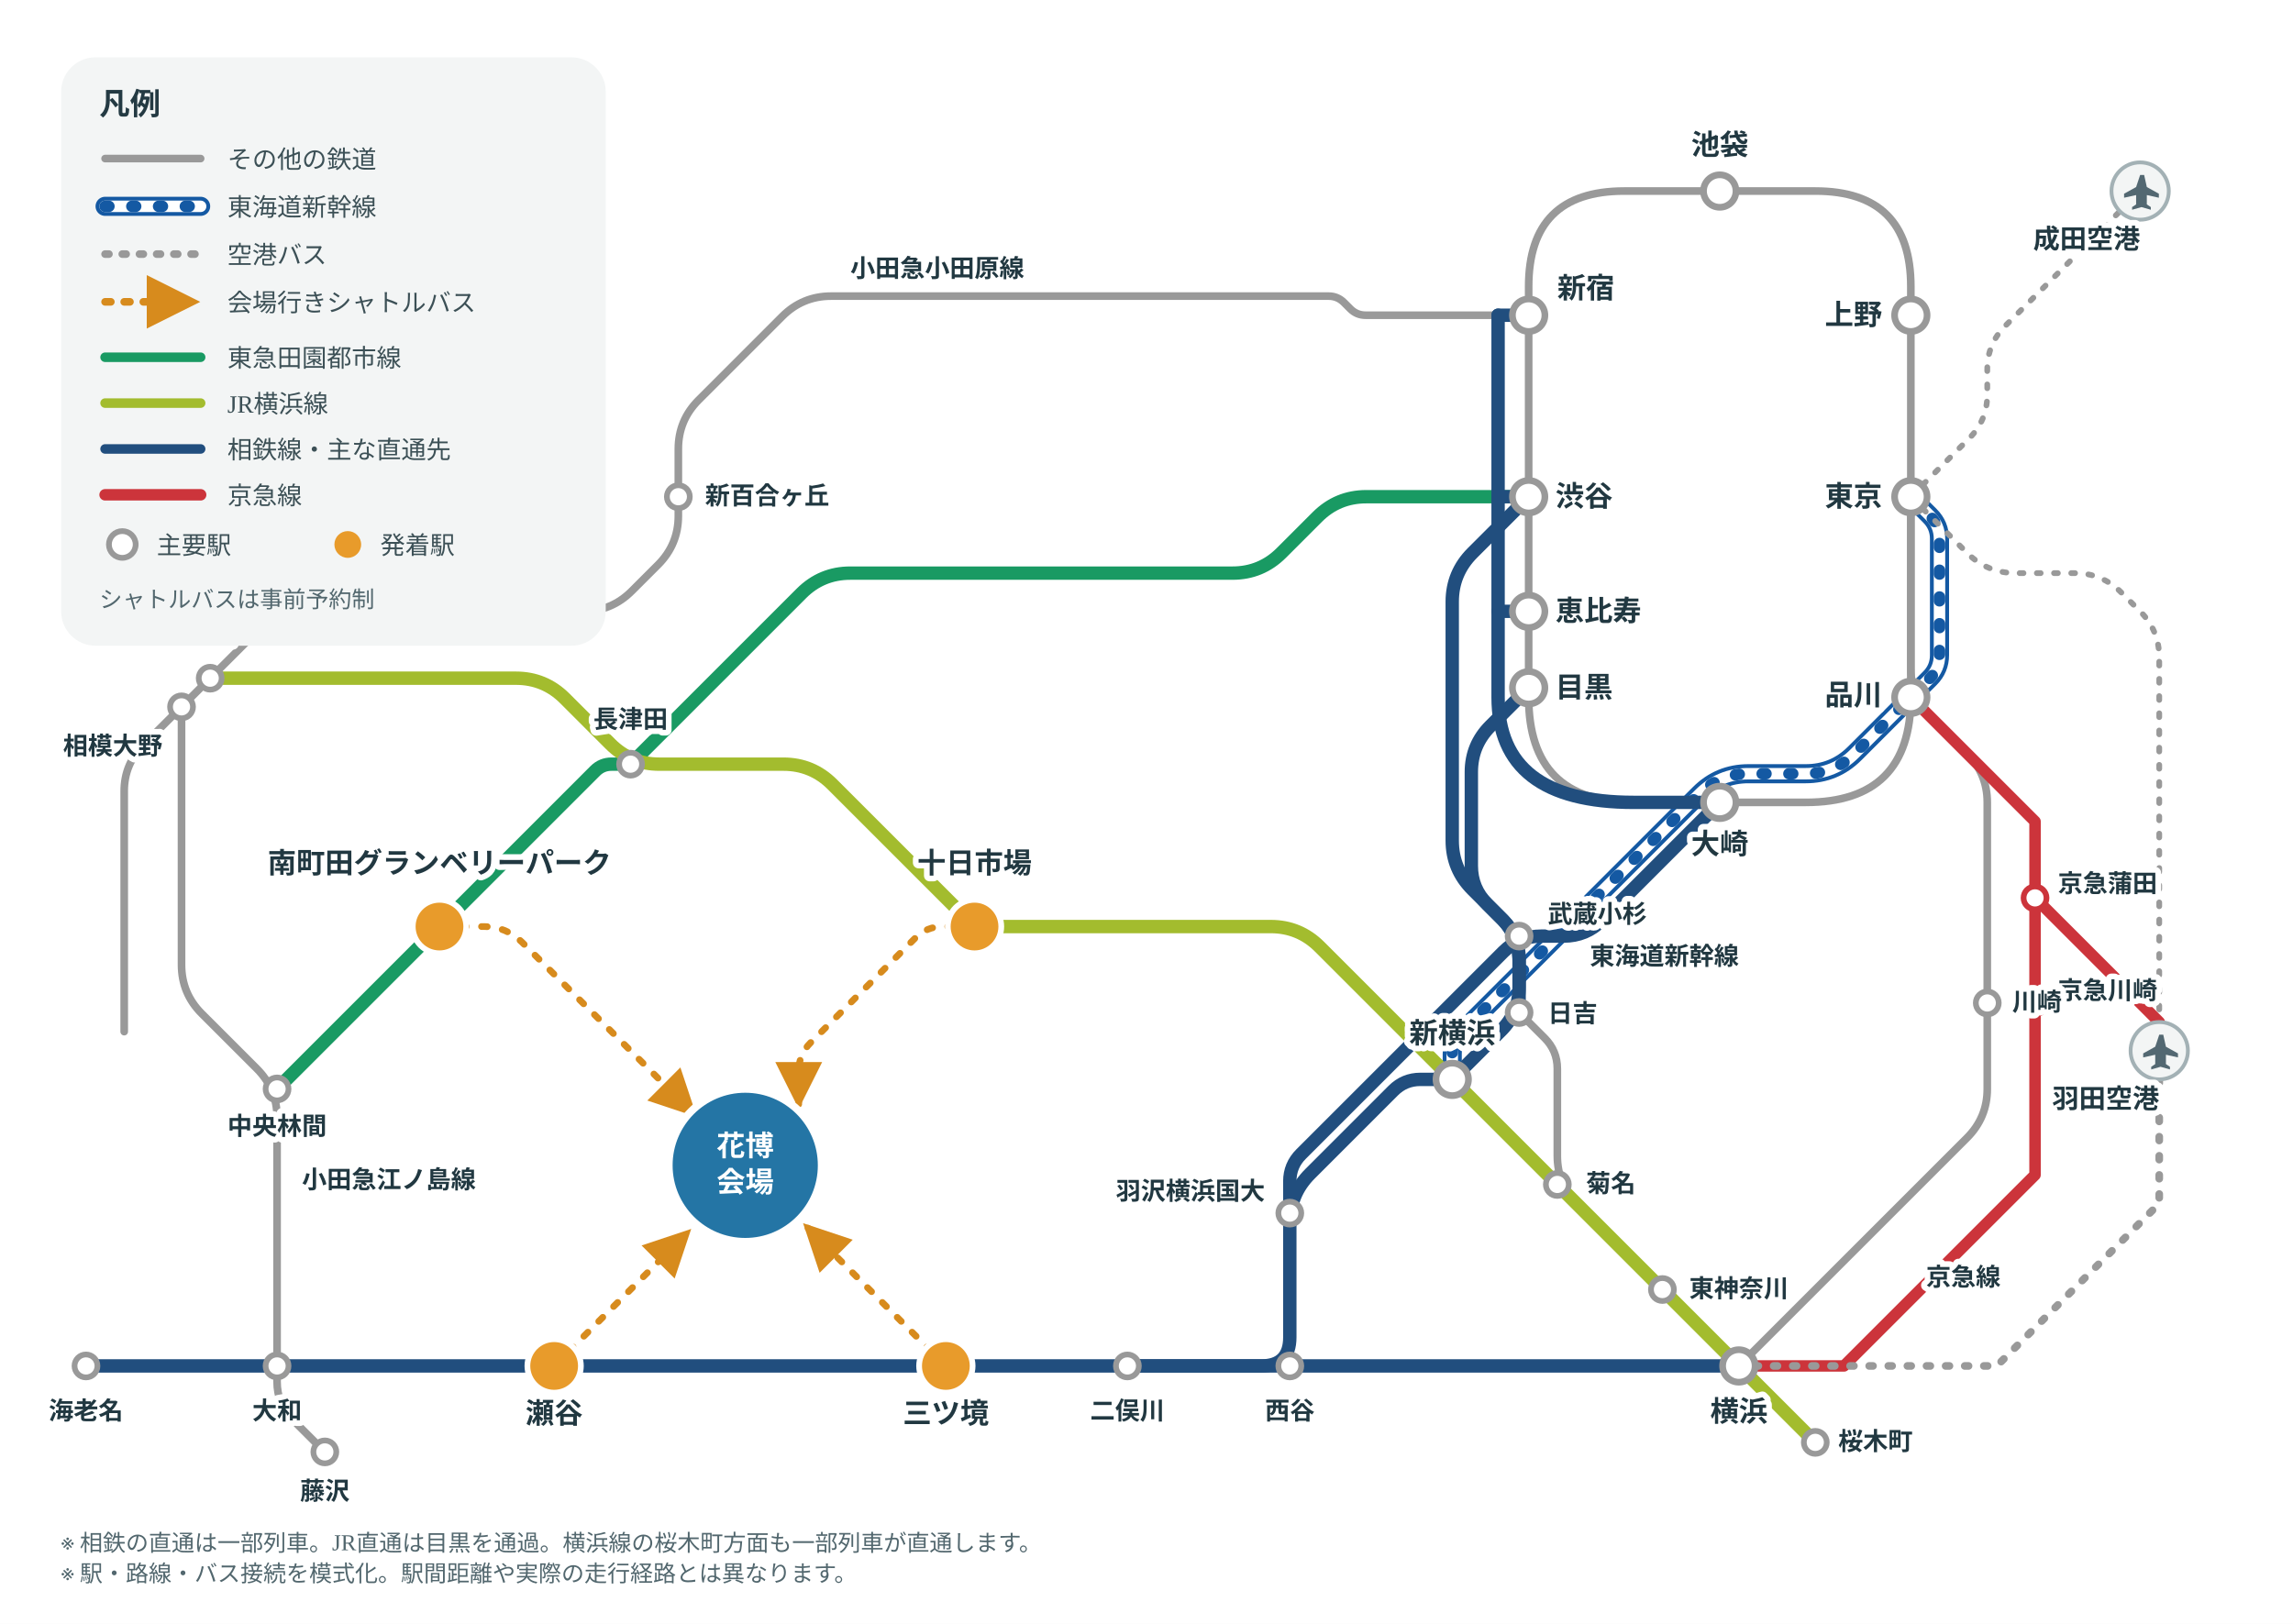
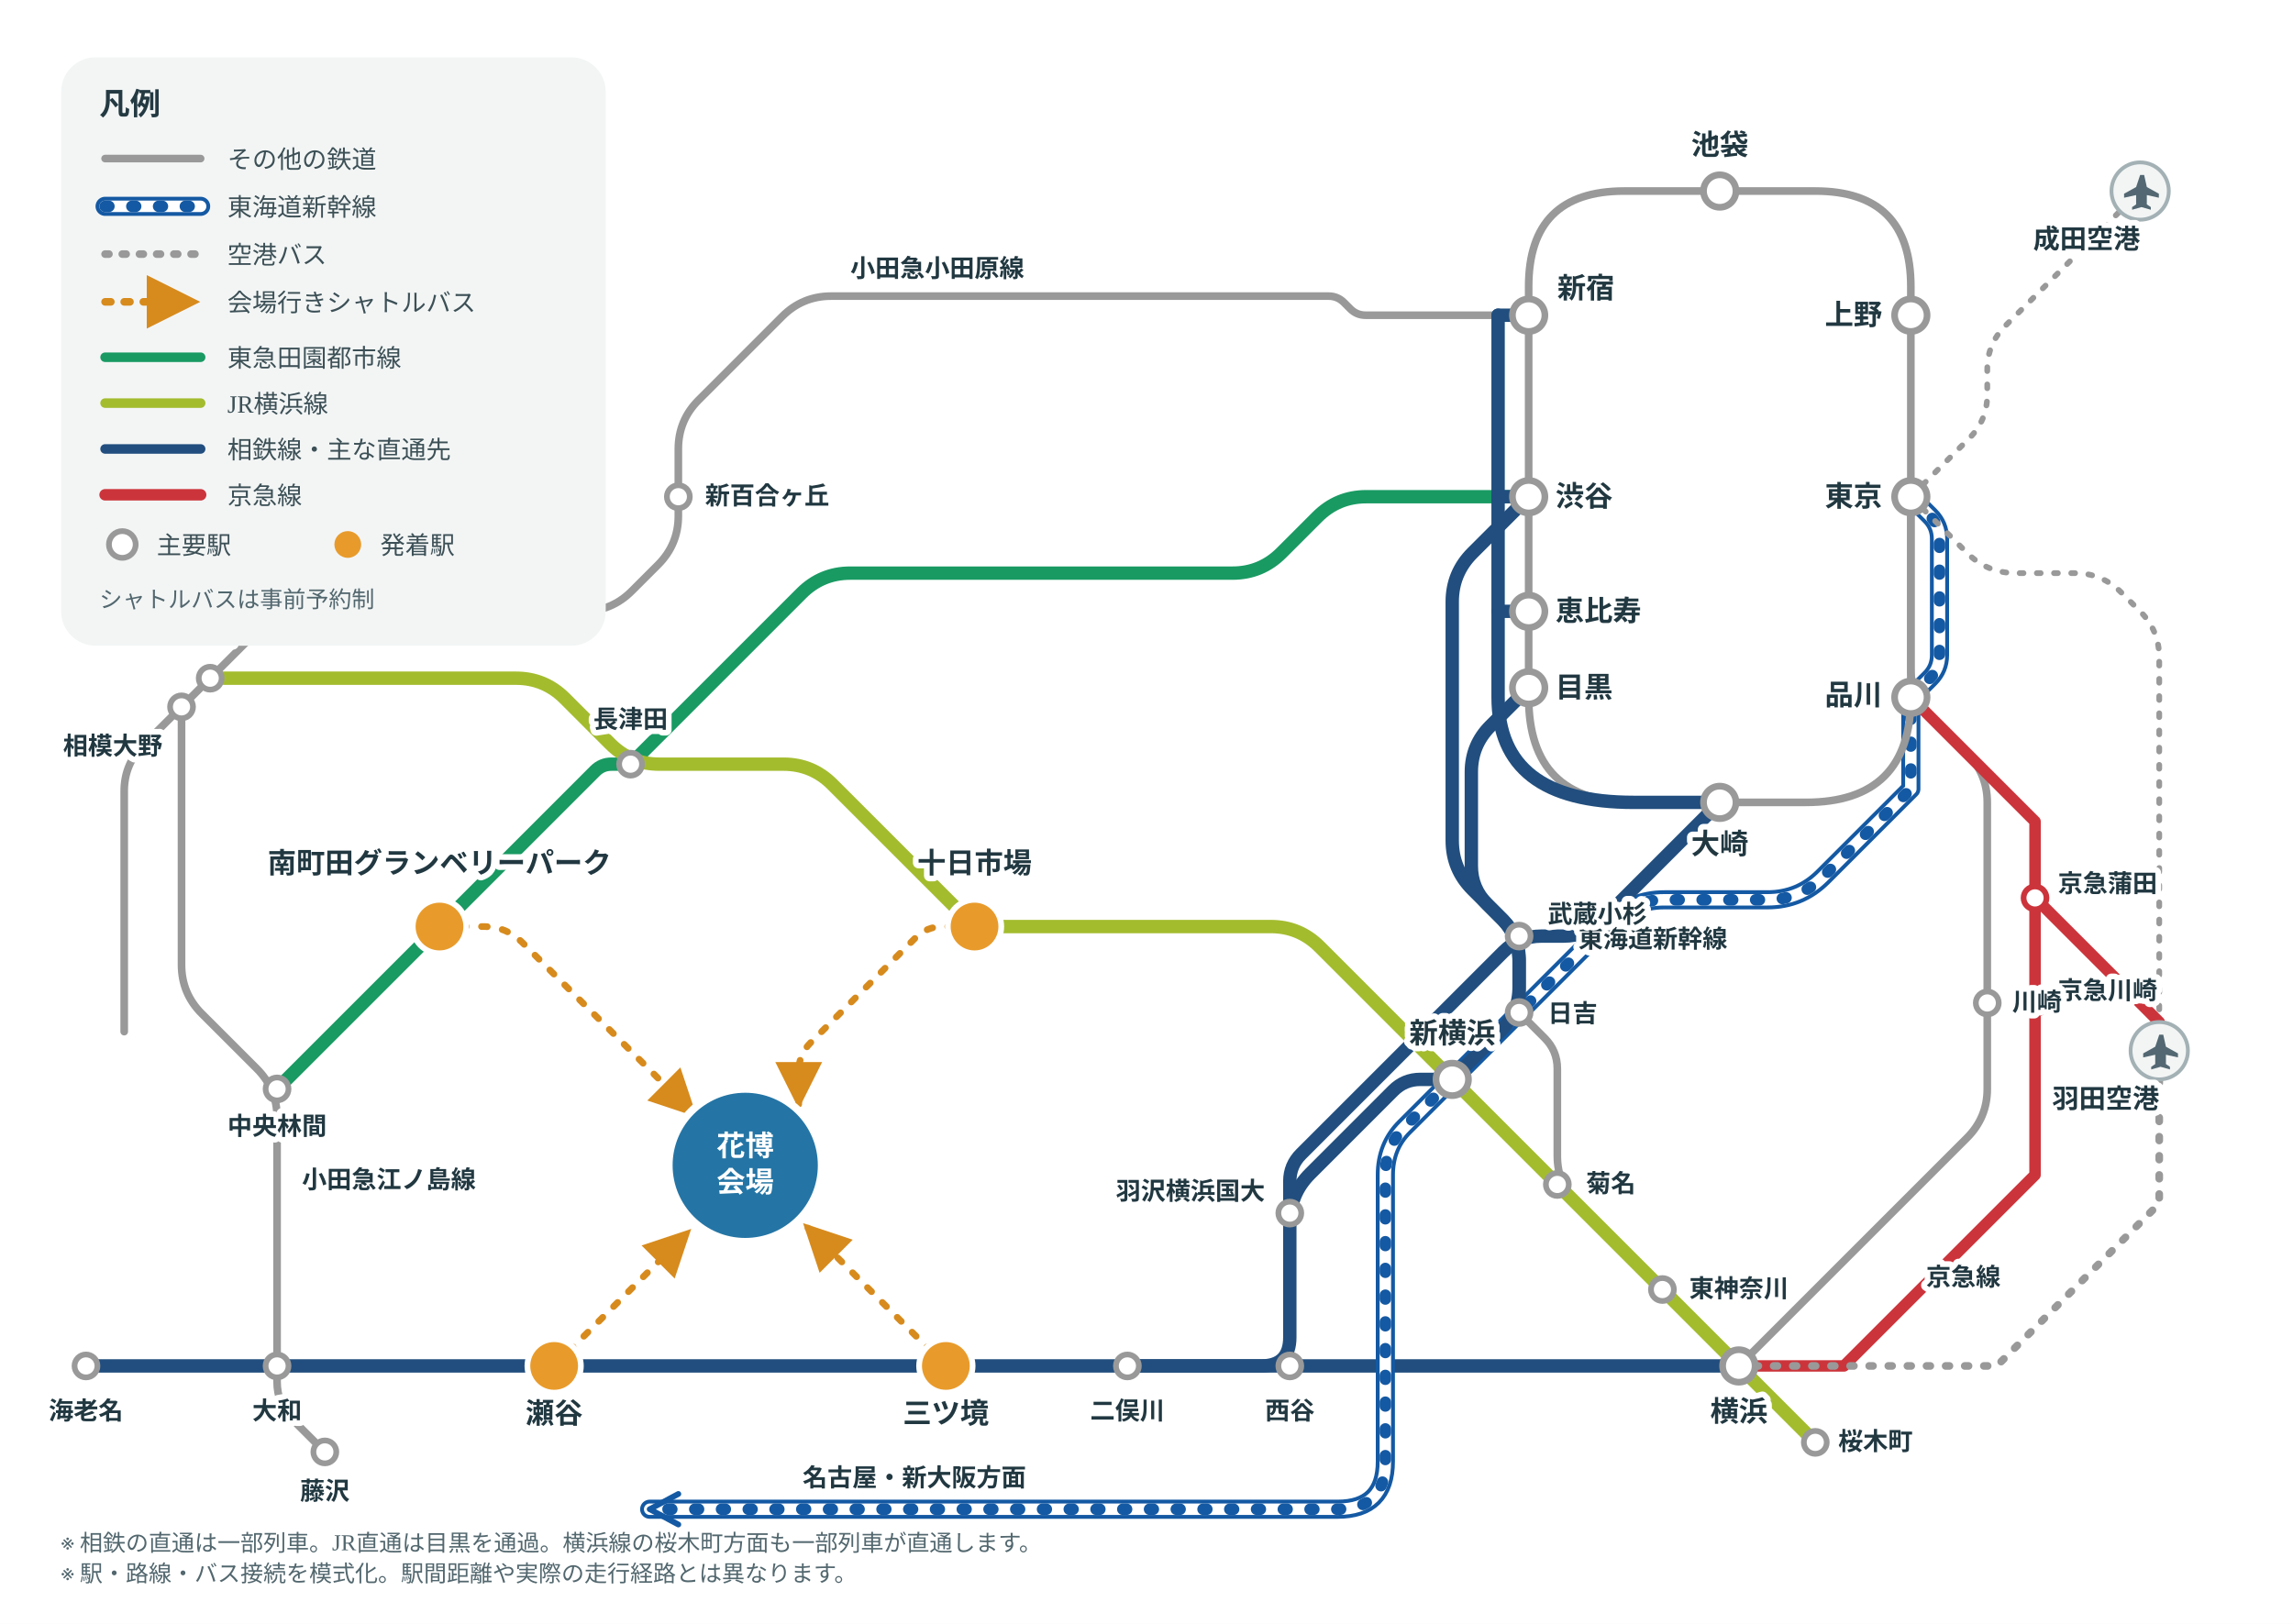
<svg xmlns="http://www.w3.org/2000/svg" id="diagram" viewBox="0 0 1200 850" role="img" aria-labelledby="map-title map-desc">
  <style>  .rail { fill: none; stroke-linejoin: round; stroke-linecap: round; }
  .label { font-size: 15px; font-weight: 700; fill: #213841; paint-order: stroke; stroke: #fff; stroke-width: 6px; stroke-linejoin: round; }
  .label.small { font-size: 13px; }
  .label.airport { font-size: 14px; }
  .legend-title { font-size: 16px; font-weight: 700; fill: #243a43; }
  .legend-label { font-size: 13px; fill: #3c5056; }
  .footnote { font-size: 12px; fill: #52676e; }
  .destination { font-size: 15px; font-weight: 700; fill: #fff; text-anchor: middle; }
</style>
  <defs>
    <marker id="arrow" viewBox="0 0 10 10" refX="9" refY="5" markerWidth="7" markerHeight="7" orient="auto-start-reverse">
      <path d="M0 0 L10 5 L0 10 Z" fill="#d78b1d" />
    </marker>
    <g id="plane" fill="#536872">
      <path d="M0 -12 L3 -12 L5 -3 L14 2 L14 5 L5 3 L5 10 L8 12 L8 14 L1 12 L-6 14 L-6 12 L-3 10 L-3 3 L-12 5 L-12 2 L-3 -3 Z" />
    </g>
  </defs>
  <rect width="1200" height="850" fill="#fff" />
  <g id="routes">
    <path d="M 795 530 L 808.33 543.33 Q 815 550 815.00 559.43 L 815.00 605.00 Q 815 620 825.61 630.61 L 910 715" stroke="#999999" stroke-width="4" class="rail" />
    <path d="M 95 370 L 110 355 L 134.39 330.61 Q 145 320 160.00 320.00 L 305.00 320.00 Q 320 320 330.61 309.39 L 344.39 295.61 Q 355 285 355.00 270.00 L 355.00 235.00 Q 355 220 365.61 209.39 L 409.39 165.61 Q 420 155 435.00 155.00 L 695.29 155.00 Q 700 155 703.33 158.33 L 706.67 161.67 Q 710 165 714.71 165.00 L 800 165" stroke="#999999" stroke-width="4" class="rail" />
    <path d="M 95 370 L 75.00 390.00 Q 65 400 65.00 414.14 L 65 540" stroke="#999999" stroke-width="4" class="rail" />
    <path d="M 95 370 L 95.00 505.00 Q 95 520 105.61 530.61 L 134.39 559.39 Q 145 570 145.00 585.00 L 145.00 723.21 Q 145 735 153.33 743.33 L 170 760" stroke="#999999" stroke-width="4" class="rail" />
    <path d="M 1000 260 L 1000.00 350.00 Q 1000 365 1010.61 375.61 L 1029.39 394.39 Q 1040 405 1040.00 420.00 L 1040.00 570.00 Q 1040 585 1029.39 595.61 L 910 715" stroke="#999999" stroke-width="4" class="rail" />
-     <path d="M 760 565 L 760.00 551.67 Q 760 545 764.71 540.29 L 889.39 415.61 Q 900 405 915.00 405.00 L 945.00 405.00 Q 960 405 970.61 394.39 L 1000 365" stroke="#1459a3" stroke-width="10" class="rail" />
-     <path d="M 760 565 L 760.00 551.67 Q 760 545 764.71 540.29 L 889.39 415.61 Q 900 405 915.00 405.00 L 945.00 405.00 Q 960 405 970.61 394.39 L 1000 365" stroke="#fff" stroke-width="6" class="rail" />
-     <path d="M 760 565 L 760.00 551.67 Q 760 545 764.71 540.29 L 889.39 415.61 Q 900 405 915.00 405.00 L 945.00 405.00 Q 960 405 970.61 394.39 L 1000 365" stroke="#1459a3" stroke-width="6" stroke-dasharray="2 12" class="rail" />
+     <path d="M 760 565 L 842 483 Q 854 471 871 471 L 925 471 Q 942 471 954 459 L 1000 413 L 1000 365" stroke="#1459a3" stroke-width="10" class="rail" />
+     <path d="M 760 565 L 842 483 Q 854 471 871 471 L 925 471 Q 942 471 954 459 L 1000 413 L 1000 365" stroke="#fff" stroke-width="6" class="rail" />
+     <path d="M 760 565 L 842 483 Q 854 471 871 471 L 925 471 Q 942 471 954 459 L 1000 413 L 1000 365" stroke="#1459a3" stroke-width="6" stroke-dasharray="2 12" class="rail" />
    <path d="M 1000 365 L 1010.00 355.00 Q 1015 350 1015.00 342.93 L 1015.00 282.07 Q 1015 275 1010.00 270.00 L 1000 260" stroke="#1459a3" stroke-width="10" class="rail" />
    <path d="M 1000 365 L 1010.00 355.00 Q 1015 350 1015.00 342.93 L 1015.00 282.07 Q 1015 275 1010.00 270.00 L 1000 260" stroke="#fff" stroke-width="6" class="rail" />
    <path d="M 1000 365 L 1010.00 355.00 Q 1015 350 1015.00 342.93 L 1015.00 282.07 Q 1015 275 1010.00 270.00 L 1000 260" stroke="#1459a3" stroke-width="6" stroke-dasharray="2 12" class="rail" />
    <path d="M 1000 260 L 1030.57 229.43 Q 1040 220 1040.00 206.67 L 1040.00 193.33 Q 1040 180 1049.43 170.57 L 1120 100" stroke="#999999" stroke-width="3" class="rail" stroke-dasharray="2 7" />
    <path d="M 1000 260 L 1029.39 289.39 Q 1040 300 1055.00 300.00 L 1085.86 300.00 Q 1100 300 1110.00 310.00 L 1120.00 320.00 Q 1130 330 1130.00 344.14 L 1130 550" stroke="#999999" stroke-width="3" class="rail" stroke-dasharray="2 7" />
    <path d="M 850 100 H 950 Q 1000 100 1000 150 V 365 Q 1000 420 945 420 H 855 Q 800 420 800 365 V 150 Q 800 100 850 100 Z" stroke="#999999" stroke-width="4" class="rail" />
    <path d="M 800 260 L 715.00 260.00 Q 700 260 689.39 270.61 L 670.61 289.39 Q 660 300 645.00 300.00 L 445.00 300.00 Q 430 300 419.39 310.61 L 333.54 396.46 Q 330 400 325.00 400.00 L 320.00 400.00 Q 315 400 311.46 403.54 L 230 485 L 145 570" stroke="#199a63" stroke-width="7" class="rail" />
    <path d="M 110 355 L 270.00 355.00 Q 285 355 295.61 365.61 L 319.39 389.39 Q 330 400 345.00 400.00 L 410.00 400.00 Q 425 400 435.61 410.61 L 499.39 474.39 Q 510 485 525.00 485.00 L 665.00 485.00 Q 680 485 690.61 495.61 L 760 565 L 815 620 L 870 675 L 910 715 L 950 755" stroke="#a3bc2e" stroke-width="7" class="rail" />
    <path d="M 45 715 L 145 715 L 290 715 L 495 715 L 590 715 L 675 715 L 910 715" stroke="#214e7e" stroke-width="7" class="rail" />
    <path d="M 590 715 L 660.00 715.00 Q 675 715 675.00 700.00 L 675.00 640.00 Q 675 625 685.61 614.39 L 729.11 570.89 Q 735 565 743.33 565.00 L 760 565" stroke="#214e7e" stroke-width="7" class="rail" />
    <path d="M 760 565 L 785.57 539.43 Q 795 530 795.00 516.67 L 795.00 503.33 Q 795 490 785.57 480.57 L 770.61 465.61 Q 760 455 760.00 440.00 L 760.00 315.00 Q 760 300 770.61 289.39 L 800 260" stroke="#214e7e" stroke-width="7" class="rail" />
    <path d="M 795 530 L 795.00 501.79 Q 795 490 786.67 481.67 L 778.33 473.33 Q 770 465 770.00 453.21 L 770.00 404.14 Q 770 390 780.00 380.00 L 800 360" stroke="#214e7e" stroke-width="7" class="rail" />
    <path d="M 675 635 L 675.00 618.33 Q 675 610 680.89 604.11 L 786.75 498.25 Q 795 490 806.67 490.00 L 818.33 490.00 Q 830 490 838.25 481.75 L 900 420" stroke="#214e7e" stroke-width="7" class="rail" />
    <path d="M 900 420 H 855 Q 784 420 784 365 V 165" stroke="#214e7e" stroke-width="7" class="rail" />
    <path d="M 784 320 L 800 320" stroke="#214e7e" stroke-width="7" class="rail" />
    <path d="M 784 260 L 800 260" stroke="#214e7e" stroke-width="7" class="rail" />
    <path d="M 784 165 L 800 165" stroke="#214e7e" stroke-width="7" class="rail" />
    <path d="M 1000 365 L 1065 430 L 1065 470 L 1065 525 L 1065 615 L 965 715 L 910 715 M 1065 470 L 1130 535" stroke="#cc343b" stroke-width="6" class="rail" />
    <path d="M 1130 565 L 1130 630 L 1045 715 L 910 715" stroke="#999999" stroke-width="4" stroke-dasharray="2 8" class="rail" />
+   </g>
+   <g id="shinkansen-west">
+     <path d="M 760 565 L 735 590 Q 725 600 725 615 L 725 765 Q 725 790 700 790 L 340 790" stroke="#1459a3" stroke-width="10" class="rail" />
+     <path d="M 760 565 L 735 590 Q 725 600 725 615 L 725 765 Q 725 790 700 790 L 340 790" stroke="#fff" stroke-width="6" class="rail" />
+     <path d="M 760 565 L 735 590 Q 725 600 725 615 L 725 765 Q 725 790 700 790 L 340 790" stroke="#1459a3" stroke-width="6" stroke-dasharray="2 12" class="rail" />
+     <path d="M 340 790 L 355 782 M 340 790 L 355 798" fill="none" stroke="#1459a3" stroke-width="3" stroke-linecap="round" />
  </g>
  <g id="shuttles">
    <path d="M 230 485 L 253.33 485.00 Q 265 485 273.25 493.25 L 363 583" fill="none" stroke="#d78b1d" stroke-width="3.5" stroke-dasharray="3 8" stroke-linecap="round" marker-end="url(#arrow)" />
    <path d="M 510 485 L 493.33 485.00 Q 485 485 479.11 490.89 L 424.13 545.87 Q 418 552 418.00 560.67 L 418 578" fill="none" stroke="#d78b1d" stroke-width="3.5" stroke-dasharray="3 8" stroke-linecap="round" marker-end="url(#arrow)" />
    <path d="M 290 715 L 360 645" fill="none" stroke="#d78b1d" stroke-width="3.5" stroke-dasharray="3 8" stroke-linecap="round" marker-end="url(#arrow)" />
    <path d="M 495 715 L 422 642" fill="none" stroke="#d78b1d" stroke-width="3.5" stroke-dasharray="3 8" stroke-linecap="round" marker-end="url(#arrow)" />
  </g>
  <g id="stations">
    <circle cx="1065" cy="470" r="6" fill="#fff" stroke="#cc343b" stroke-width="3" />
    <circle cx="1065" cy="525" r="6" fill="#fff" stroke="#cc343b" stroke-width="3" />
    <circle cx="900" cy="100" r="8.5" fill="#fff" stroke="#999999" stroke-width="3.5" />
    <circle cx="800" cy="165" r="8.5" fill="#fff" stroke="#999999" stroke-width="3.5" />
    <circle cx="800" cy="260" r="8.5" fill="#fff" stroke="#999999" stroke-width="3.5" />
    <circle cx="800" cy="320" r="8.5" fill="#fff" stroke="#999999" stroke-width="3.5" />
    <circle cx="800" cy="360" r="8.5" fill="#fff" stroke="#999999" stroke-width="3.5" />
    <circle cx="900" cy="420" r="8.5" fill="#fff" stroke="#999999" stroke-width="3.5" />
    <circle cx="1000" cy="365" r="8.5" fill="#fff" stroke="#999999" stroke-width="3.5" />
    <circle cx="1000" cy="260" r="8.5" fill="#fff" stroke="#999999" stroke-width="3.5" />
    <circle cx="1000" cy="165" r="8.5" fill="#fff" stroke="#999999" stroke-width="3.5" />
    <circle cx="760" cy="565" r="8.5" fill="#fff" stroke="#999999" stroke-width="3.5" />
    <circle cx="910" cy="715" r="8.5" fill="#fff" stroke="#999999" stroke-width="3.5" />
    <circle cx="110" cy="355" r="6" fill="#fff" stroke="#999999" stroke-width="3" />
    <circle cx="330" cy="400" r="6" fill="#fff" stroke="#999999" stroke-width="3" />
    <circle cx="145" cy="570" r="6" fill="#fff" stroke="#999999" stroke-width="3" />
    <circle cx="45" cy="715" r="6" fill="#fff" stroke="#999999" stroke-width="3" />
    <circle cx="145" cy="715" r="6" fill="#fff" stroke="#999999" stroke-width="3" />
    <circle cx="590" cy="715" r="6" fill="#fff" stroke="#999999" stroke-width="3" />
    <circle cx="675" cy="715" r="6" fill="#fff" stroke="#999999" stroke-width="3" />
    <circle cx="675" cy="635" r="6" fill="#fff" stroke="#999999" stroke-width="3" />
    <circle cx="815" cy="620" r="6" fill="#fff" stroke="#999999" stroke-width="3" />
    <circle cx="870" cy="675" r="6" fill="#fff" stroke="#999999" stroke-width="3" />
    <circle cx="950" cy="755" r="6" fill="#fff" stroke="#999999" stroke-width="3" />
    <circle cx="795" cy="490" r="6" fill="#fff" stroke="#999999" stroke-width="3" />
    <circle cx="795" cy="530" r="6" fill="#fff" stroke="#999999" stroke-width="3" />
    <circle cx="1040" cy="525" r="6" fill="#fff" stroke="#999999" stroke-width="3" />
    <circle cx="95" cy="370" r="6" fill="#fff" stroke="#999999" stroke-width="3" />
    <circle cx="355" cy="260" r="6" fill="#fff" stroke="#999999" stroke-width="3" />
    <circle cx="170" cy="760" r="6" fill="#fff" stroke="#999999" stroke-width="3" />
    <circle cx="230" cy="485" r="14" fill="#e89b2b" stroke="#fff" stroke-width="3" />
    <circle cx="510" cy="485" r="14" fill="#e89b2b" stroke="#fff" stroke-width="3" />
    <circle cx="290" cy="715" r="14" fill="#e89b2b" stroke="#fff" stroke-width="3" />
    <circle cx="495" cy="715" r="14" fill="#e89b2b" stroke="#fff" stroke-width="3" />
    <circle cx="390" cy="610" r="40" fill="#2475a5" stroke="#fff" stroke-width="4" />
    <circle cx="1120" cy="100" r="15" fill="#f3f5f5" stroke="#a3b1b5" stroke-width="2" />
    <use href="#plane" transform="translate(1120,100) scale(.7)" />
    <circle cx="1130" cy="550" r="15" fill="#f3f5f5" stroke="#a3b1b5" stroke-width="2" />
    <use href="#plane" transform="translate(1130,550) scale(.7)" />
  </g>
  <g id="labels">
    <text x="1077" y="467" class="label small">京急蒲田</text>
    <text x="1077" y="523" class="label small">京急川崎</text>
    <text x="1008" y="673" class="label small" fill="#cc343b">京急線</text>
-     <text x="832" y="505" class="label small">東海道新幹線</text>
+     <text x="826" y="496" class="label small">東海道新幹線</text>
+     <text x="420" y="778" class="label small">名古屋・新大阪方面</text>
    <text x="900" y="81" text-anchor="middle" class="label">池袋</text>
    <text x="815" y="156" text-anchor="start" class="label">新宿</text>
    <text x="814" y="265" text-anchor="start" class="label">渋谷</text>
    <text x="814" y="325" text-anchor="start" class="label">恵比寿</text>
    <text x="814" y="365" text-anchor="start" class="label">目黒</text>
    <text x="900" y="447" text-anchor="middle" class="label">大崎</text>
    <text x="985" y="369" text-anchor="end" class="label">品川</text>
    <text x="985" y="265" text-anchor="end" class="label">東京</text>
    <text x="985" y="170" text-anchor="end" class="label">上野</text>
    <text x="760" y="546" text-anchor="middle" class="label">新横浜</text>
    <text x="910" y="744" text-anchor="middle" class="label">横浜</text>
    <text x="110" y="336" text-anchor="middle" class="label small">町田</text>
    <text x="330" y="381" text-anchor="middle" class="label small">長津田</text>
    <text x="145" y="594" text-anchor="middle" class="label small">中央林間</text>
    <text x="45" y="743" text-anchor="middle" class="label small">海老名</text>
    <text x="145" y="743" text-anchor="middle" class="label small">大和</text>
    <text x="590" y="743" text-anchor="middle" class="label small">二俣川</text>
    <text x="675" y="743" text-anchor="middle" class="label small">西谷</text>
    <text x="662" y="628" text-anchor="end" class="label small">羽沢横浜国大</text>
    <text x="830" y="624" text-anchor="start" class="label small">菊名</text>
    <text x="884" y="679" text-anchor="start" class="label small">東神奈川</text>
    <text x="962" y="759" text-anchor="start" class="label small">桜木町</text>
    <text x="810" y="483" text-anchor="start" class="label small">武蔵小杉</text>
    <text x="810" y="535" text-anchor="start" class="label small">日吉</text>
    <text x="1053" y="529" text-anchor="start" class="label small">川崎</text>
    <text x="85" y="395" text-anchor="end" class="label small">相模大野</text>
    <text x="369" y="264" text-anchor="start" class="label small">新百合ヶ丘</text>
    <text x="170" y="785" text-anchor="middle" class="label small">藤沢</text>
    <text x="230" y="457" text-anchor="middle" class="label">南町田グランベリーパーク</text>
    <text x="510" y="457" text-anchor="middle" class="label">十日市場</text>
    <text x="290" y="745" text-anchor="middle" class="label">瀬谷</text>
    <text x="495" y="745" text-anchor="middle" class="label">三ツ境</text>
    <text x="445" y="145" class="label small">小田急小田原線</text>
    <text x="158" y="622" class="label small">小田急江ノ島線</text>
    <text x="390" y="605" class="destination">花博</text>
    <text x="390" y="624" class="destination">会場</text>
    <text x="1120" y="130" text-anchor="end" class="label airport">成田空港</text>
    <text x="1130" y="580" text-anchor="end" class="label airport">羽田空港</text>
  </g>
  <g id="legend">
    <rect x="32" y="30" width="285" height="308" rx="18" fill="#f3f5f5" />
    <text x="52" y="60" class="legend-title">凡例</text>
    <path d="M55 83 H105" stroke="#999" stroke-width="4" class="rail" />
    <text x="119" y="88" class="legend-label">その他の鉄道</text>
    <path d="M55 108 H105" stroke="#1459a3" stroke-width="10" class="rail" />
    <path d="M55 108 H105" stroke="#fff" stroke-width="6" class="rail" />
    <path d="M55 108 H105" stroke="#1459a3" stroke-width="6" stroke-dasharray="2 12" class="rail" />
    <text x="119" y="113" class="legend-label">東海道新幹線</text>
    <path d="M55 133 H105" stroke="#999" stroke-width="4" stroke-dasharray="2 7" class="rail" />
    <text x="119" y="138" class="legend-label">空港バス</text>
    <path d="M55 158 H102" stroke="#d78b1d" stroke-width="4" stroke-dasharray="3 7" marker-end="url(#arrow)" class="rail" />
    <text x="119" y="163" class="legend-label">会場行きシャトルバス</text>
    <path d="M55 187 H105" stroke="#199a63" stroke-width="5" class="rail" />
    <text x="119" y="192" class="legend-label">東急田園都市線</text>
    <path d="M55 211 H105" stroke="#a3bc2e" stroke-width="5" class="rail" />
    <text x="119" y="216" class="legend-label">JR横浜線</text>
    <path d="M55 235 H105" stroke="#214e7e" stroke-width="5" class="rail" />
    <text x="119" y="240" class="legend-label">相鉄線・主な直通先</text>
    <path d="M55 259 H105" stroke="#cc343b" stroke-width="6" class="rail" />
    <text x="119" y="264" class="legend-label">京急線</text>
    <circle cx="64" cy="285" r="7" fill="#fff" stroke="#999" stroke-width="3" />
    <text x="82" y="290" class="legend-label">主要駅</text>
    <circle cx="182" cy="285" r="7" fill="#e89b2b" />
    <text x="199" y="290" class="legend-label">発着駅</text>
    <text x="52" y="318" class="footnote">シャトルバスは事前予約制</text>
  </g>
  <text x="32" y="811" class="footnote">※ 相鉄の直通は一部列車。JR直通は目黒を通過。横浜線の桜木町方面も一部列車が直通します。</text>
  <text x="32" y="827" class="footnote">※ 駅・路線・バス接続を模式化。駅間距離や実際の走行経路とは異なります。</text>
</svg>
